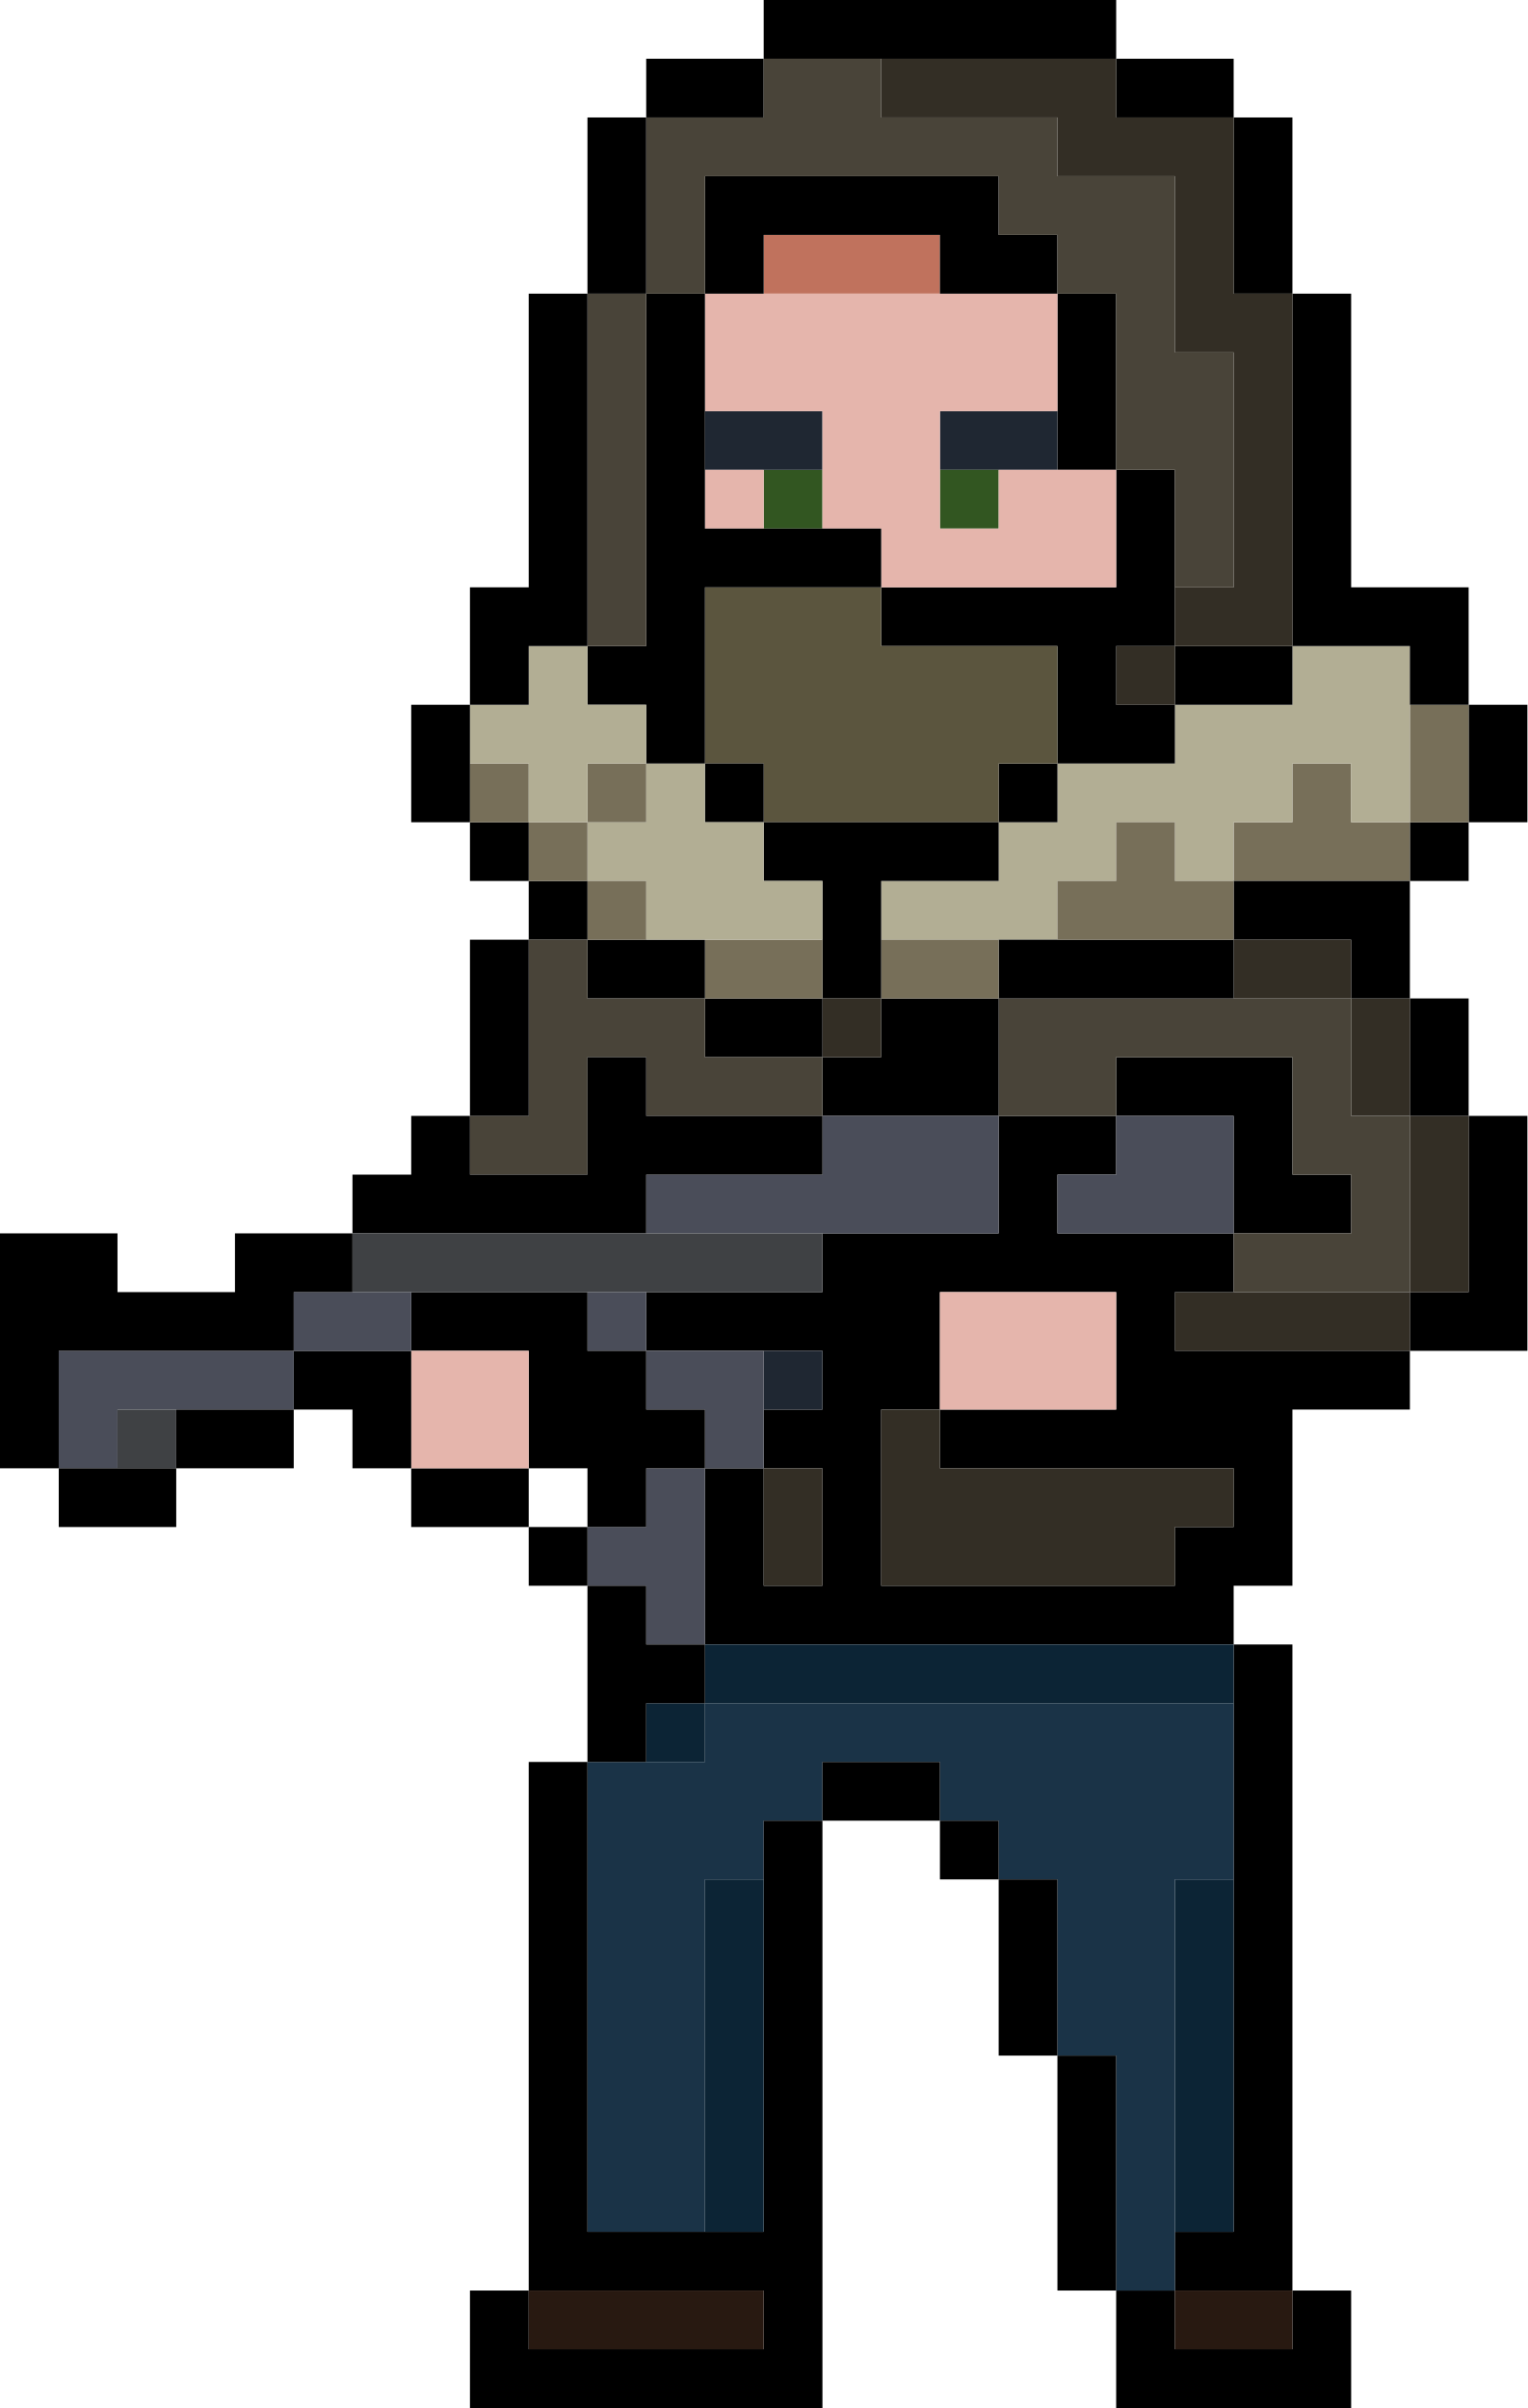
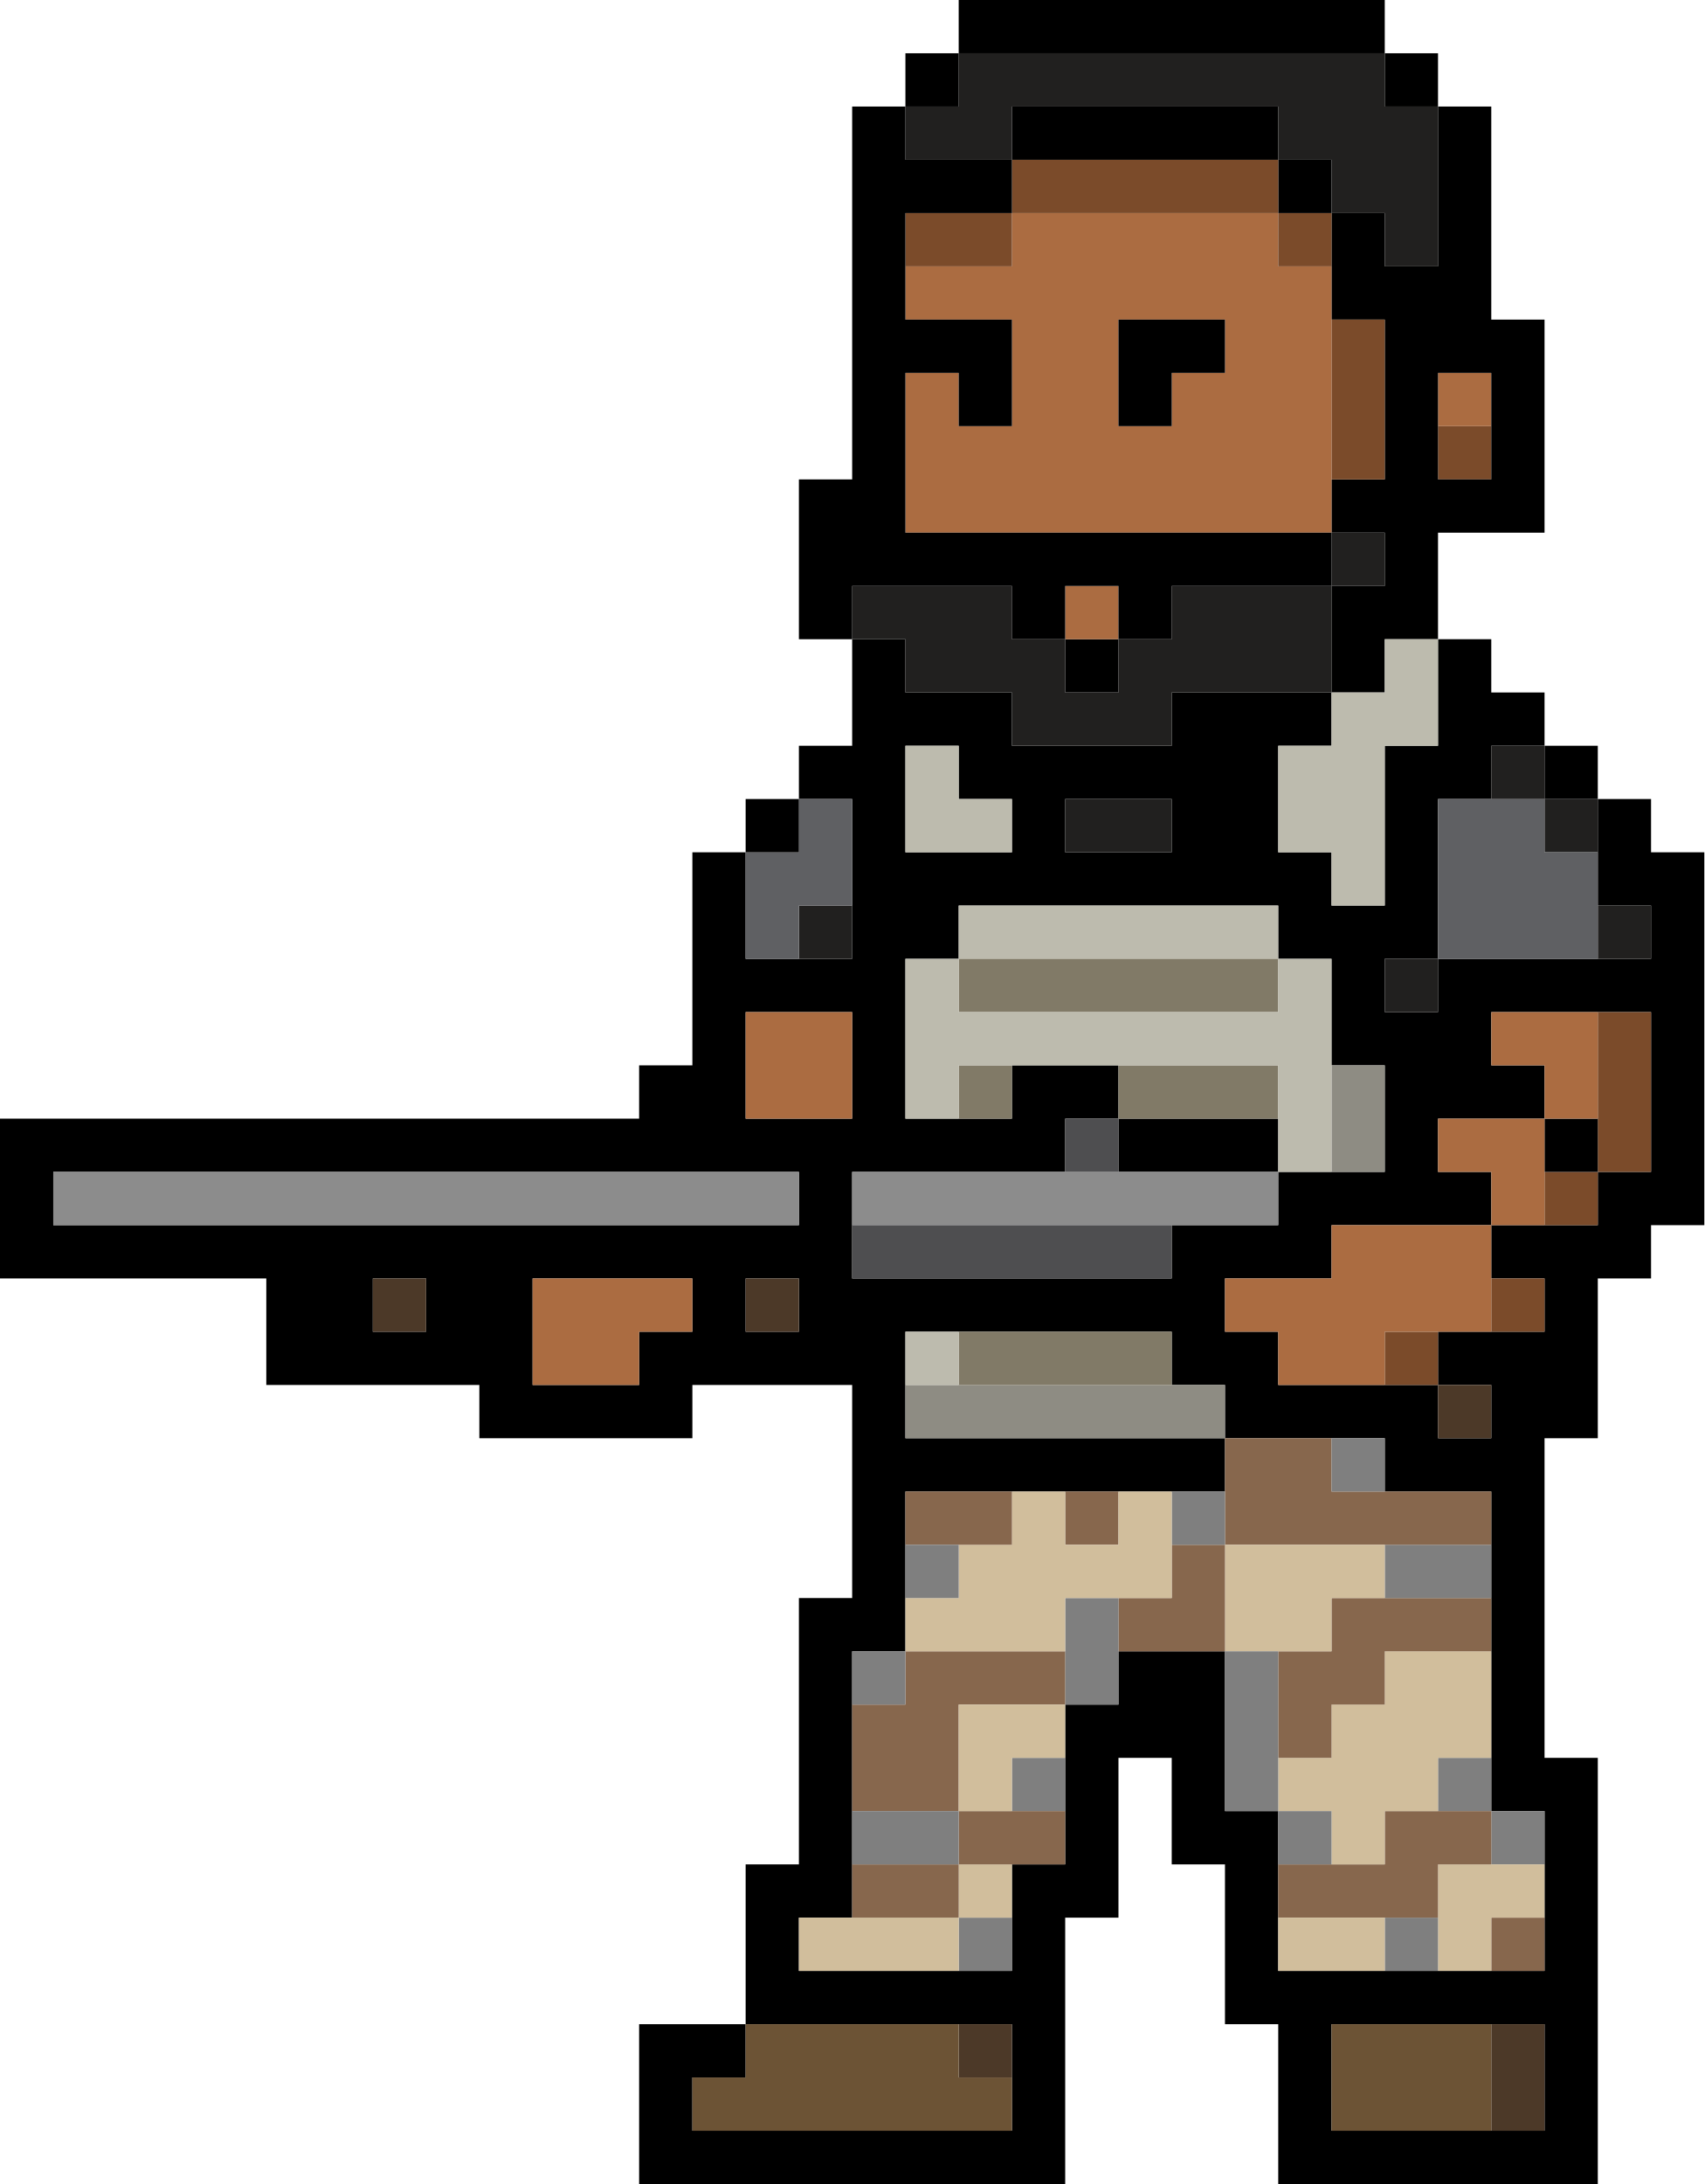
- <svg xmlns="http://www.w3.org/2000/svg" id="Layer_1" version="1.1" viewBox="0 0 52 82">
+ <svg xmlns="http://www.w3.org/2000/svg" id="Layer_1" data-name="Layer 1" viewBox="0 0 64 82">
  <defs>
    <style>
-       .st0 {
-         fill: none;
+       .cls-1 {
+         fill: #7f7f7f;
      }

-       .st1 {
-         fill: #325621;
+       .cls-2 {
+         fill: #87674d;
      }

-       .st2 {
-         fill: #3f4144;
+       .cls-3 {
+         fill: #d1be9c;
      }

-       .st3 {
-         fill: #4a4d59;
+       .cls-4 {
+         fill: #ab6c41;
      }

-       .st4 {
-         fill: #1a3347;
+       .cls-5 {
+         fill: #6c5335;
      }

-       .st5 {
-         fill: #494439;
+       .cls-6 {
+         fill: #817a67;
      }

-       .st6 {
-         fill: #281911;
+       .cls-7 {
+         fill: #4c3928;
      }

-       .st7 {
-         fill: #5b553e;
+       .cls-8 {
+         fill: #8c8c8c;
      }

-       .st8 {
-         fill: #b2ae94;
+       .cls-9 {
+         fill: #5f6063;
      }

-       .st9 {
-         fill: #c0725d;
+       .cls-10 {
+         fill: #7b4b2a;
      }

-       .st10 {
-         fill: #0c2435;
+       .cls-11 {
+         fill: #bdbbae;
      }

-       .st11 {
-         fill: #332e25;
+       .cls-12 {
+         fill: #4e4e50;
      }

-       .st12 {
-         fill: #1f2732;
+       .cls-13 {
+         fill: #21201f;
      }

-       .st13 {
-         fill: #e5b5ac;
-       }
- 
-       .st14 {
-         fill: #776f59;
+       .cls-14 {
+         fill: #8e8c83;
      }
    </style>
  </defs>
-   <rect class="st0" x="40" y="44" width="2" height="2" />
-   <rect class="st0" x="18" y="50" width="2" height="2" />
-   <polygon points="50 42 50 44 48 44 48 46 50 46 52 46 52 44 52 42 52 40 52 38 50 38 50 40 50 42" />
-   <polygon points="50 24 50 26 50 28 52 28 52 26 52 24 50 24" />
-   <polygon class="st11" points="48 40 48 42 48 44 50 44 50 42 50 40 50 38 48 38 48 40" />
-   <polygon points="48 38 50 38 50 36 50 34 48 34 48 36 48 38" />
-   <rect x="48" y="28" width="2" height="2" />
-   <polygon class="st14" points="50 24 48 24 48 26 48 28 50 28 50 26 50 24" />
-   <polygon class="st11" points="45.3 44 42.7 44 40 44 40 46 42.7 46 45.3 46 48 46 48 44 45.3 44" />
-   <polygon class="st11" points="46 36 46 38 48 38 48 36 48 34 46 34 46 36" />
-   <polygon class="st14" points="46 28 46 26 44 26 44 28 42 28 42 30 44 30 46 30 48 30 48 28 46 28" />
-   <polygon class="st8" points="46 22 44 22 44 24 42 24 40 24 40 26 38 26 36 26 36 28 34 28 34 30 32 30 30 30 30 32 32 32 34 32 36 32 36 30 38 30 38 28 40 28 40 30 42 30 42 28 44 28 44 26 46 26 46 28 48 28 48 26 48 24 48 22 46 22" />
-   <path d="M44,46h-4v-2h2v-2h-6v-2h2v-2h-4v4h-6v2h-6v2h6v2h-2v2h2v4h-2v-4h-2v6h18v-2h2v-6h4v-2h-4ZM42,52h-2v2h-10v-6h2v-4h6v4h-6v2h10v2Z" />
-   <polygon points="46 42 46 40 44 40 44 38 44 36 42 36 40 36 38 36 38 38 40 38 42 38 42 40 42 42 44 42 46 42" />
-   <polygon points="44 30 42 30 42 32 44 32 46 32 46 34 48 34 48 32 48 30 46 30 44 30" />
-   <polygon points="44 14 44 16 44 18 44 20 44 22 46 22 48 22 48 24 50 24 50 22 50 20 48 20 46 20 46 18 46 16 46 14 46 12 46 10 44 10 44 12 44 14" />
-   <polygon points="42 80 40 80 40 78 38 78 38 80 38 82 40 82 42 82 44 82 46 82 46 80 46 78 44 78 44 80 42 80" />
-   <polygon points="42 60 42 62 42 64 42 66 42 68 42 70 42 72 42 74 42 76 40 76 40 78 42 78 44 78 44 76 44 74 44 72 44 70 44 68 44 66 44 64 44 62 44 60 44 58 44 56 42 56 42 58 42 60" />
-   <polygon class="st5" points="42 34 40 34 38 34 36 34 34 34 34 36 34 38 36 38 38 38 38 36 40 36 42 36 44 36 44 38 44 40 46 40 46 42 44 42 42 42 42 44 44 44 46 44 48 44 48 42 48 40 48 38 46 38 46 36 46 34 44 34 42 34" />
-   <polygon class="st11" points="44 34 46 34 46 32 44 32 42 32 42 34 44 34" />
-   <polygon points="42 8 42 10 44 10 44 8 44 6 44 4 42 4 42 6 42 8" />
-   <polygon class="st6" points="40 78 40 80 42 80 44 80 44 78 42 78 40 78" />
-   <polygon class="st10" points="40 66 40 68 40 70 40 72 40 74 40 76 42 76 42 74 42 72 42 70 42 68 42 66 42 64 40 64 40 66" />
-   <polygon class="st3" points="42 38 40 38 38 38 38 40 36 40 36 42 38 42 40 42 42 42 42 40 42 38" />
-   <polygon points="42 24 44 24 44 22 42 22 40 22 40 24 42 24" />
-   <polygon class="st4" points="40 76 40 74 40 72 40 70 40 68 40 66 40 64 42 64 42 62 42 60 42 58 40 58 38 58 36 58 34 58 32 58 30 58 28 58 26 58 24 58 24 60 22 60 20 60 20 62 20 64 20 66 20 68 20 70 20 72 20 74 20 76 22 76 24 76 24 74 24 72 24 70 24 68 24 66 24 64 26 64 26 62 28 62 28 60 30 60 32 60 32 62 34 62 34 64 36 64 36 66 36 68 36 70 38 70 38 72 38 74 38 76 38 78 40 78 40 76" />
-   <polygon class="st10" points="38 56 36 56 34 56 32 56 30 56 28 56 26 56 24 56 24 58 26 58 28 58 30 58 32 58 34 58 36 58 38 58 40 58 42 58 42 56 40 56 38 56" />
-   <polygon class="st11" points="38 50 36 50 34 50 32 50 32 48 30 48 30 50 30 52 30 54 32 54 34 54 36 54 38 54 40 54 40 52 42 52 42 50 40 50 38 50" />
-   <polygon points="38 32 36 32 34 32 34 34 36 34 38 34 40 34 42 34 42 32 40 32 38 32" />
-   <polygon class="st14" points="40 28 38 28 38 30 36 30 36 32 38 32 40 32 42 32 42 30 40 30 40 28" />
-   <rect class="st11" x="38" y="22" width="2" height="2" />
-   <polygon points="38 20 36 20 34 20 32 20 30 20 30 22 32 22 34 22 36 22 36 24 36 26 38 26 40 26 40 24 38 24 38 22 40 22 40 20 40 18 40 16 38 16 38 18 38 20" />
-   <polygon points="40 4 42 4 42 2 40 2 38 2 38 4 40 4" />
-   <polygon points="38 74 38 72 38 70 36 70 36 72 36 74 36 76 36 78 38 78 38 76 38 74" />
-   <polygon points="36 14 36 16 38 16 38 14 38 12 38 10 36 10 36 12 36 14" />
-   <polygon points="36 66 36 64 34 64 34 66 34 68 34 70 36 70 36 68 36 66" />
-   <polygon class="st13" points="36 48 38 48 38 46 38 44 36 44 34 44 32 44 32 46 32 48 34 48 36 48" />
-   <rect x="34" y="26" width="2" height="2" />
-   <polygon class="st7" points="36 22 34 22 32 22 30 22 30 20 28 20 26 20 24 20 24 22 24 24 24 26 26 26 26 28 28 28 30 28 32 28 34 28 34 26 36 26 36 24 36 22" />
-   <polygon class="st12" points="34 14 32 14 32 16 34 16 36 16 36 14 34 14" />
-   <polygon class="st11" points="34 2 32 2 30 2 30 4 32 4 34 4 36 4 36 6 38 6 40 6 40 8 40 10 40 12 42 12 42 14 42 16 42 18 42 20 40 20 40 22 42 22 44 22 44 20 44 18 44 16 44 14 44 12 44 10 42 10 42 8 42 6 42 4 40 4 38 4 38 2 36 2 34 2" />
-   <rect x="32" y="62" width="2" height="2" />
-   <polygon points="34 34 32 34 30 34 30 36 28 36 28 38 30 38 32 38 34 38 34 36 34 34" />
-   <rect class="st1" x="32" y="16" width="2" height="2" />
-   <polygon points="30 60 28 60 28 62 30 62 32 62 32 60 30 60" />
-   <polygon class="st3" points="30 38 28 38 28 40 26 40 24 40 22 40 22 42 24 42 26 42 28 42 30 42 32 42 34 42 34 40 34 38 32 38 30 38" />
-   <polygon class="st14" points="32 34 34 34 34 32 32 32 30 32 30 34 32 34" />
-   <polygon points="30 28 28 28 26 28 26 30 28 30 28 32 28 34 30 34 30 32 30 30 32 30 34 30 34 28 32 28 30 28" />
-   <polygon class="st9" points="30 8 28 8 26 8 26 10 28 10 30 10 32 10 32 8 30 8" />
-   <rect class="st11" x="28" y="34" width="2" height="2" />
-   <polygon points="30 2 32 2 34 2 36 2 38 2 38 0 36 0 34 0 32 0 30 0 28 0 26 0 26 2 28 2 30 2" />
-   <polygon points="26 64 26 66 26 68 26 70 26 72 26 74 26 76 24 76 22 76 20 76 20 74 20 72 20 70 20 68 20 66 20 64 20 62 20 60 18 60 18 62 18 64 18 66 18 68 18 70 18 72 18 74 18 76 18 78 20 78 22 78 24 78 26 78 26 80 24 80 22 80 20 80 18 80 18 78 16 78 16 80 16 82 18 82 20 82 22 82 24 82 26 82 28 82 28 80 28 78 28 76 28 74 28 72 28 70 28 68 28 66 28 64 28 62 26 62 26 64" />
-   <polygon class="st11" points="26 54 28 54 28 52 28 50 26 50 26 52 26 54" />
-   <rect class="st12" x="26" y="46" width="2" height="2" />
-   <polygon points="26 34 24 34 24 36 26 36 28 36 28 34 26 34" />
-   <polygon class="st14" points="28 34 28 32 26 32 24 32 24 34 26 34 28 34" />
-   <rect class="st1" x="26" y="16" width="2" height="2" />
-   <polygon class="st12" points="28 16 28 14 26 14 24 14 24 16 26 16 28 16" />
-   <polygon class="st10" points="26 74 26 72 26 70 26 68 26 66 26 64 24 64 24 66 24 68 24 70 24 72 24 74 24 76 26 76 26 74" />
-   <rect x="24" y="26" width="2" height="2" />
-   <rect class="st13" x="24" y="16" width="2" height="2" />
-   <polygon class="st13" points="24 14 26 14 28 14 28 16 28 18 30 18 30 20 32 20 34 20 36 20 38 20 38 18 38 16 36 16 34 16 34 18 32 18 32 16 32 14 34 14 36 14 36 12 36 10 34 10 32 10 30 10 28 10 26 10 24 10 24 12 24 14" />
-   <polygon points="26 8 28 8 30 8 32 8 32 10 34 10 36 10 36 8 34 8 34 6 32 6 30 6 28 6 26 6 24 6 24 8 24 10 26 10 26 8" />
-   <polygon points="26 4 26 2 24 2 22 2 22 4 24 4 26 4" />
-   <rect class="st10" x="22" y="58" width="2" height="2" />
-   <polygon class="st3" points="22 56 24 56 24 54 24 52 24 50 22 50 22 52 20 52 20 54 22 54 22 56" />
-   <polygon class="st3" points="24 48 24 50 26 50 26 48 26 46 24 46 22 46 22 48 24 48" />
-   <polygon points="22 32 20 32 20 34 22 34 24 34 24 32 22 32" />
-   <polygon class="st8" points="22 32 24 32 26 32 28 32 28 30 26 30 26 28 24 28 24 26 22 26 22 28 20 28 20 30 22 30 22 32" />
-   <polygon points="24 24 24 22 24 20 26 20 28 20 30 20 30 18 28 18 26 18 24 18 24 16 24 14 24 12 24 10 22 10 22 12 22 14 22 16 22 18 22 20 22 22 20 22 20 24 22 24 22 26 24 26 24 24" />
-   <polygon class="st5" points="22 8 22 10 24 10 24 8 24 6 26 6 28 6 30 6 32 6 34 6 34 8 36 8 36 10 38 10 38 12 38 14 38 16 40 16 40 18 40 20 42 20 42 18 42 16 42 14 42 12 40 12 40 10 40 8 40 6 38 6 36 6 36 4 34 4 32 4 30 4 30 2 28 2 26 2 26 4 24 4 22 4 22 6 22 8" />
-   <polygon points="22 58 24 58 24 56 22 56 22 54 20 54 20 56 20 58 20 60 22 60 22 58" />
-   <rect class="st3" x="20" y="44" width="2" height="2" />
-   <rect class="st14" x="20" y="30" width="2" height="2" />
-   <rect class="st14" x="20" y="26" width="2" height="2" />
-   <polygon class="st5" points="20 14 20 16 20 18 20 20 20 22 22 22 22 20 22 18 22 16 22 14 22 12 22 10 20 10 20 12 20 14" />
-   <polygon points="22 8 22 6 22 4 20 4 20 6 20 8 20 10 22 10 22 8" />
-   <polygon class="st6" points="20 80 22 80 24 80 26 80 26 78 24 78 22 78 20 78 18 78 18 80 20 80" />
-   <rect x="18" y="52" width="2" height="2" />
-   <polygon points="20 44 18 44 16 44 14 44 14 46 16 46 18 46 18 48 18 50 20 50 20 52 22 52 22 50 24 50 24 48 22 48 22 46 20 46 20 44" />
-   <rect x="18" y="30" width="2" height="2" />
-   <rect class="st14" x="18" y="28" width="2" height="2" />
-   <polygon points="16 50 14 50 14 52 16 52 18 52 18 50 16 50" />
-   <polygon class="st13" points="18 50 18 48 18 46 16 46 14 46 14 48 14 50 16 50 18 50" />
-   <polygon class="st5" points="18 40 20 40 20 38 20 36 22 36 22 38 24 38 26 38 28 38 28 36 26 36 24 36 24 34 22 34 20 34 20 32 18 32 18 34 18 36 18 38 16 38 16 40 18 40" />
-   <polygon points="18 36 18 34 18 32 16 32 16 34 16 36 16 38 18 38 18 36" />
-   <rect x="16" y="28" width="2" height="2" />
-   <rect class="st14" x="16" y="26" width="2" height="2" />
-   <polygon class="st8" points="18 26 18 28 20 28 20 26 22 26 22 24 20 24 20 22 18 22 18 24 16 24 16 26 18 26" />
-   <polygon points="18 22 20 22 20 20 20 18 20 16 20 14 20 12 20 10 18 10 18 12 18 14 18 16 18 18 18 20 16 20 16 22 16 24 18 24 18 22" />
-   <polygon points="16 42 18 42 20 42 22 42 22 40 24 40 26 40 28 40 28 38 26 38 24 38 22 38 22 36 20 36 20 38 20 40 18 40 16 40 16 38 14 38 14 40 12 40 12 42 14 42 16 42" />
-   <polygon points="16 24 14 24 14 26 14 28 16 28 16 26 16 24" />
-   <polygon points="14 46 12 46 10 46 10 48 12 48 12 50 14 50 14 48 14 46" />
-   <polygon class="st3" points="12 44 10 44 10 46 12 46 14 46 14 44 12 44" />
-   <polygon class="st2" points="14 44 16 44 18 44 20 44 22 44 24 44 26 44 28 44 28 42 26 42 24 42 22 42 20 42 18 42 16 42 14 42 12 42 12 44 14 44" />
-   <polygon class="st3" points="8 46 6 46 4 46 2 46 2 48 2 50 4 50 4 48 6 48 8 48 10 48 10 46 8 46" />
-   <polygon points="6 48 6 50 8 50 10 50 10 48 8 48 6 48" />
-   <rect class="st2" x="4" y="48" width="2" height="2" />
-   <polygon points="2 50 2 52 4 52 6 52 6 50 4 50 2 50" />
-   <polygon points="2 46 4 46 6 46 8 46 10 46 10 44 12 44 12 42 10 42 8 42 8 44 6 44 4 44 4 42 2 42 0 42 0 44 0 46 0 48 0 50 2 50 2 48 2 46" />
+   <path d="M62,32v-2h-2v4h2v2h-8v2h-2v-2h2v-6h2v-2h2v-2h-2v-2h-2v4h-2v6h-2v-2h-2v-4h2v-2h-6v2h-6v-2h-4v-2h-2v4h-2v2h2v6h-4v-4h-2v8h-2v2H0v6h10v4h8v2h8v-2h6v8h-2v10h-2v6h10v4h-12v-2h2v-2h-4v6h16v-10h2v-6h2v4h2v6h2v6h12v-16h-2v-12h2v-6h2v-2h2v-14h-2ZM42,30h2v2h-4v-2h2ZM34,30v-2h2v2h2v2h-4v-2ZM36,36v-2h12v2h2v4h2v4h-4v2h-4v2h-12v-4h8v-2h2v-2h-4v2h-4v-6h2ZM28,38h4v4h-4v-4ZM8,46H2v-2h28v2H8ZM14,50v-2h2v2h-2ZM24,50v2h-4v-4h6v2h-2ZM28,50v-2h2v2h-2ZM58,78v2h-8v-4h8v2ZM56,58v10h2v6h-10v-6h-2v-6h-4v2h-2v6h-2v4h-8v-2h2v-10h2v-6h12v-2h-12v-4h10v2h2v2h6v2h4v2ZM62,40v4h-2v2h-4v2h2v2h-4v2h2v2h-2v-2h-6v-2h-2v-2h4v-2h6v-2h-2v-2h4v-2h-2v-2h6v2Z" />
+   <polygon class="cls-10" points="60 40 60 42 60 44 62 44 62 42 62 40 62 38 60 38 60 40" />
+   <rect class="cls-13" x="60" y="34" width="2" height="2" />
+   <rect class="cls-10" x="58" y="44" width="2" height="2" />
+   <rect x="58" y="42" width="2" height="2" />
+   <polygon class="cls-4" points="60 40 60 38 58 38 56 38 56 40 58 40 58 42 60 42 60 40" />
+   <rect class="cls-13" x="58" y="30" width="2" height="2" />
+   <rect x="58" y="28" width="2" height="2" />
+   <polygon class="cls-7" points="56 78 56 80 58 80 58 78 58 76 56 76 56 78" />
+   <rect class="cls-2" x="56" y="72" width="2" height="2" />
+   <rect class="cls-1" x="56" y="68" width="2" height="2" />
+   <rect class="cls-10" x="56" y="48" width="2" height="2" />
+   <polygon class="cls-4" points="58 42 56 42 54 42 54 44 56 44 56 46 58 46 58 44 58 42" />
+   <polygon class="cls-9" points="58 30 56 30 54 30 54 32 54 34 54 36 56 36 58 36 60 36 60 34 60 32 58 32 58 30" />
+   <rect class="cls-13" x="56" y="28" width="2" height="2" />
+   <polygon class="cls-5" points="56 76 54 76 52 76 50 76 50 78 50 80 52 80 54 80 56 80 56 78 56 76" />
+   <polygon class="cls-3" points="54 70 54 72 54 74 56 74 56 72 58 72 58 70 56 70 54 70" />
+   <rect class="cls-1" x="54" y="66" width="2" height="2" />
+   <rect class="cls-7" x="54" y="52" width="2" height="2" />
+   <rect class="cls-10" x="54" y="16" width="2" height="2" />
+   <rect class="cls-4" x="54" y="14" width="2" height="2" />
+   <path d="M54,8v2h-2v-2h-2v4h2v6h-2v2h2v2h-2v4h2v-2h2v-4h4v-8h-2V4h-2v4ZM56,16v2h-2v-4h2v2Z" />
+   <rect class="cls-1" x="52" y="72" width="2" height="2" />
+   <polygon class="cls-2" points="52 68 52 70 50 70 48 70 48 72 50 72 52 72 54 72 54 70 56 70 56 68 54 68 52 68" />
+   <polygon class="cls-3" points="52 62 52 64 50 64 50 66 48 66 48 68 50 68 50 70 52 70 52 68 54 68 54 66 56 66 56 64 56 62 54 62 52 62" />
+   <polygon class="cls-2" points="52 60 50 60 50 62 48 62 48 64 48 66 50 66 50 64 52 64 52 62 54 62 56 62 56 60 54 60 52 60" />
+   <polygon class="cls-1" points="52 58 52 60 54 60 56 60 56 58 54 58 52 58" />
+   <polygon class="cls-2" points="52 56 50 56 50 54 48 54 46 54 46 56 46 58 48 58 50 58 52 58 54 58 56 58 56 56 54 56 52 56" />
+   <rect class="cls-10" x="52" y="50" width="2" height="2" />
+   <polygon class="cls-4" points="52 46 50 46 50 48 48 48 46 48 46 50 48 50 48 52 50 52 52 52 52 50 54 50 56 50 56 48 56 46 54 46 52 46" />
+   <rect class="cls-13" x="52" y="36" width="2" height="2" />
+   <polygon class="cls-11" points="52 26 50 26 50 28 48 28 48 30 48 32 50 32 50 34 52 34 52 32 52 30 52 28 54 28 54 26 54 24 52 24 52 26" />
+   <rect x="52" y="2" width="2" height="2" />
+   <polygon class="cls-3" points="50 72 48 72 48 74 50 74 52 74 52 72 50 72" />
+   <rect class="cls-1" x="50" y="54" width="2" height="2" />
+   <polygon class="cls-14" points="50 44 52 44 52 42 52 40 50 40 50 42 50 44" />
+   <rect class="cls-13" x="50" y="20" width="2" height="2" />
+   <polygon class="cls-10" points="50 16 50 18 52 18 52 16 52 14 52 12 50 12 50 14 50 16" />
+   <rect class="cls-1" x="48" y="68" width="2" height="2" />
+   <polygon class="cls-3" points="50 62 50 60 52 60 52 58 50 58 48 58 46 58 46 60 46 62 48 62 50 62" />
+   <path class="cls-4" d="M50,16v-6h-2v-2h-10v2h-4v2h4v4h-2v-2h-2v6h16v-4ZM42,14v-2h4v2h-2v2h-2v-2Z" />
+   <rect class="cls-10" x="48" y="8" width="2" height="2" />
+   <rect x="48" y="6" width="2" height="2" />
+   <polygon class="cls-1" points="48 64 48 62 46 62 46 64 46 66 46 68 48 68 48 66 48 64" />
+   <polygon points="46 42 44 42 42 42 42 44 44 44 46 44 48 44 48 42 46 42" />
+   <polygon class="cls-2" points="46 58 44 58 44 60 42 60 42 62 44 62 46 62 46 60 46 58" />
+   <rect class="cls-1" x="44" y="56" width="2" height="2" />
+   <polygon class="cls-14" points="44 52 42 52 40 52 38 52 36 52 34 52 34 54 36 54 38 54 40 54 42 54 44 54 46 54 46 52 44 52" />
+   <polygon class="cls-8" points="44 44 42 44 40 44 38 44 36 44 34 44 32 44 32 46 34 46 36 46 38 46 40 46 42 46 44 46 46 46 48 46 48 44 46 44 44 44" />
+   <polygon class="cls-6" points="46 42 48 42 48 40 46 40 44 40 42 40 42 42 44 42 46 42" />
+   <polygon points="44 14 46 14 46 12 44 12 42 12 42 14 42 16 44 16 44 14" />
+   <polygon class="cls-1" points="40 60 40 62 40 64 42 64 42 62 42 60 40 60" />
+   <rect class="cls-2" x="40" y="56" width="2" height="2" />
+   <polygon class="cls-12" points="40 46 38 46 36 46 34 46 32 46 32 48 34 48 36 48 38 48 40 48 42 48 44 48 44 46 42 46 40 46" />
+   <rect class="cls-12" x="40" y="42" width="2" height="2" />
+   <polygon class="cls-13" points="42 32 44 32 44 30 42 30 40 30 40 32 42 32" />
+   <rect x="40" y="24" width="2" height="2" />
+   <rect class="cls-4" x="40" y="22" width="2" height="2" />
+   <polygon class="cls-10" points="42 8 44 8 46 8 48 8 48 6 46 6 44 6 42 6 40 6 38 6 38 8 40 8 42 8" />
+   <polygon points="42 6 44 6 46 6 48 6 48 4 46 4 44 4 42 4 40 4 38 4 38 6 40 6 42 6" />
+   <rect class="cls-1" x="38" y="66" width="2" height="2" />
+   <polygon class="cls-2" points="38 62 36 62 34 62 34 64 32 64 32 66 32 68 34 68 36 68 36 66 36 64 38 64 40 64 40 62 38 62" />
+   <polygon class="cls-11" points="40 36 42 36 44 36 46 36 48 36 48 34 46 34 44 34 42 34 40 34 38 34 36 34 36 36 38 36 40 36" />
+   <polygon points="40 2 42 2 44 2 46 2 48 2 50 2 52 2 52 0 50 0 48 0 46 0 44 0 42 0 40 0 38 0 36 0 36 2 38 2 40 2" />
+   <rect class="cls-7" x="36" y="76" width="2" height="2" />
+   <rect class="cls-1" x="36" y="72" width="2" height="2" />
+   <rect class="cls-3" x="36" y="70" width="2" height="2" />
+   <polygon class="cls-2" points="36 68 36 70 38 70 40 70 40 68 38 68 36 68" />
+   <polygon class="cls-3" points="36 64 36 66 36 68 38 68 38 66 40 66 40 64 38 64 36 64" />
+   <polygon class="cls-3" points="38 62 40 62 40 60 42 60 44 60 44 58 44 56 42 56 42 58 40 58 40 56 38 56 38 58 36 58 36 60 34 60 34 62 36 62 38 62" />
+   <polygon class="cls-2" points="38 58 38 56 36 56 34 56 34 58 36 58 38 58" />
+   <polygon class="cls-6" points="38 52 40 52 42 52 44 52 44 50 42 50 40 50 38 50 36 50 36 52 38 52" />
+   <rect class="cls-6" x="36" y="40" width="2" height="2" />
+   <polygon class="cls-6" points="38 38 40 38 42 38 44 38 46 38 48 38 48 36 46 36 44 36 42 36 40 36 38 36 36 36 36 38 38 38" />
+   <polygon class="cls-11" points="38 32 38 30 36 30 36 28 34 28 34 30 34 32 36 32 38 32" />
+   <polygon class="cls-10" points="38 10 38 8 36 8 34 8 34 10 36 10 38 10" />
+   <polygon class="cls-3" points="34 72 32 72 30 72 30 74 32 74 34 74 36 74 36 72 34 72" />
+   <polygon class="cls-2" points="36 72 36 70 34 70 32 70 32 72 34 72 36 72" />
+   <polygon class="cls-1" points="36 70 36 68 34 68 32 68 32 70 34 70 36 70" />
+   <rect class="cls-1" x="34" y="58" width="2" height="2" />
+   <rect class="cls-11" x="34" y="50" width="2" height="2" />
+   <polygon class="cls-11" points="34 40 34 42 36 42 36 40 38 40 40 40 42 40 44 40 46 40 48 40 48 42 48 44 50 44 50 42 50 40 50 38 50 36 48 36 48 38 46 38 44 38 42 38 40 38 38 38 36 38 36 36 34 36 34 38 34 40" />
+   <polygon class="cls-13" points="34 26 36 26 38 26 38 28 40 28 42 28 44 28 44 26 46 26 48 26 50 26 50 24 50 22 48 22 46 22 44 22 44 24 42 24 42 26 40 26 40 24 38 24 38 22 36 22 34 22 32 22 32 24 34 24 34 26" />
+   <polygon class="cls-13" points="36 6 38 6 38 4 40 4 42 4 44 4 46 4 48 4 48 6 50 6 50 8 52 8 52 10 54 10 54 8 54 6 54 4 52 4 52 2 50 2 48 2 46 2 44 2 42 2 40 2 38 2 36 2 36 4 34 4 34 6 36 6" />
+   <rect x="34" y="2" width="2" height="2" />
+   <rect class="cls-1" x="32" y="62" width="2" height="2" />
+   <polygon points="34 22 36 22 38 22 38 24 40 24 40 22 42 22 42 24 44 24 44 22 46 22 48 22 50 22 50 20 48 20 46 20 44 20 42 20 40 20 38 20 36 20 34 20 34 18 34 16 34 14 36 14 36 16 38 16 38 14 38 12 36 12 34 12 34 10 34 8 36 8 38 8 38 6 36 6 34 6 34 4 32 4 32 6 32 8 32 10 32 12 32 14 32 16 32 18 30 18 30 20 30 22 30 24 32 24 32 22 34 22" />
+   <rect class="cls-13" x="30" y="34" width="2" height="2" />
+   <rect class="cls-7" x="28" y="48" width="2" height="2" />
+   <polygon class="cls-4" points="30 42 32 42 32 40 32 38 30 38 28 38 28 40 28 42 30 42" />
+   <polygon class="cls-9" points="28 36 30 36 30 34 32 34 32 32 32 30 30 30 30 32 28 32 28 34 28 36" />
+   <rect x="28" y="30" width="2" height="2" />
+   <polygon class="cls-5" points="26 78 26 80 28 80 30 80 32 80 34 80 36 80 38 80 38 78 36 78 36 76 34 76 32 76 30 76 28 76 28 78 26 78" />
+   <polygon class="cls-4" points="24 48 22 48 20 48 20 50 20 52 22 52 24 52 24 50 26 50 26 48 24 48" />
+   <rect class="cls-7" x="14" y="48" width="2" height="2" />
+   <polygon class="cls-8" points="14 46 16 46 18 46 20 46 22 46 24 46 26 46 28 46 30 46 30 44 28 44 26 44 24 44 22 44 20 44 18 44 16 44 14 44 12 44 10 44 8 44 6 44 4 44 2 44 2 46 4 46 6 46 8 46 10 46 12 46 14 46" />
</svg>
